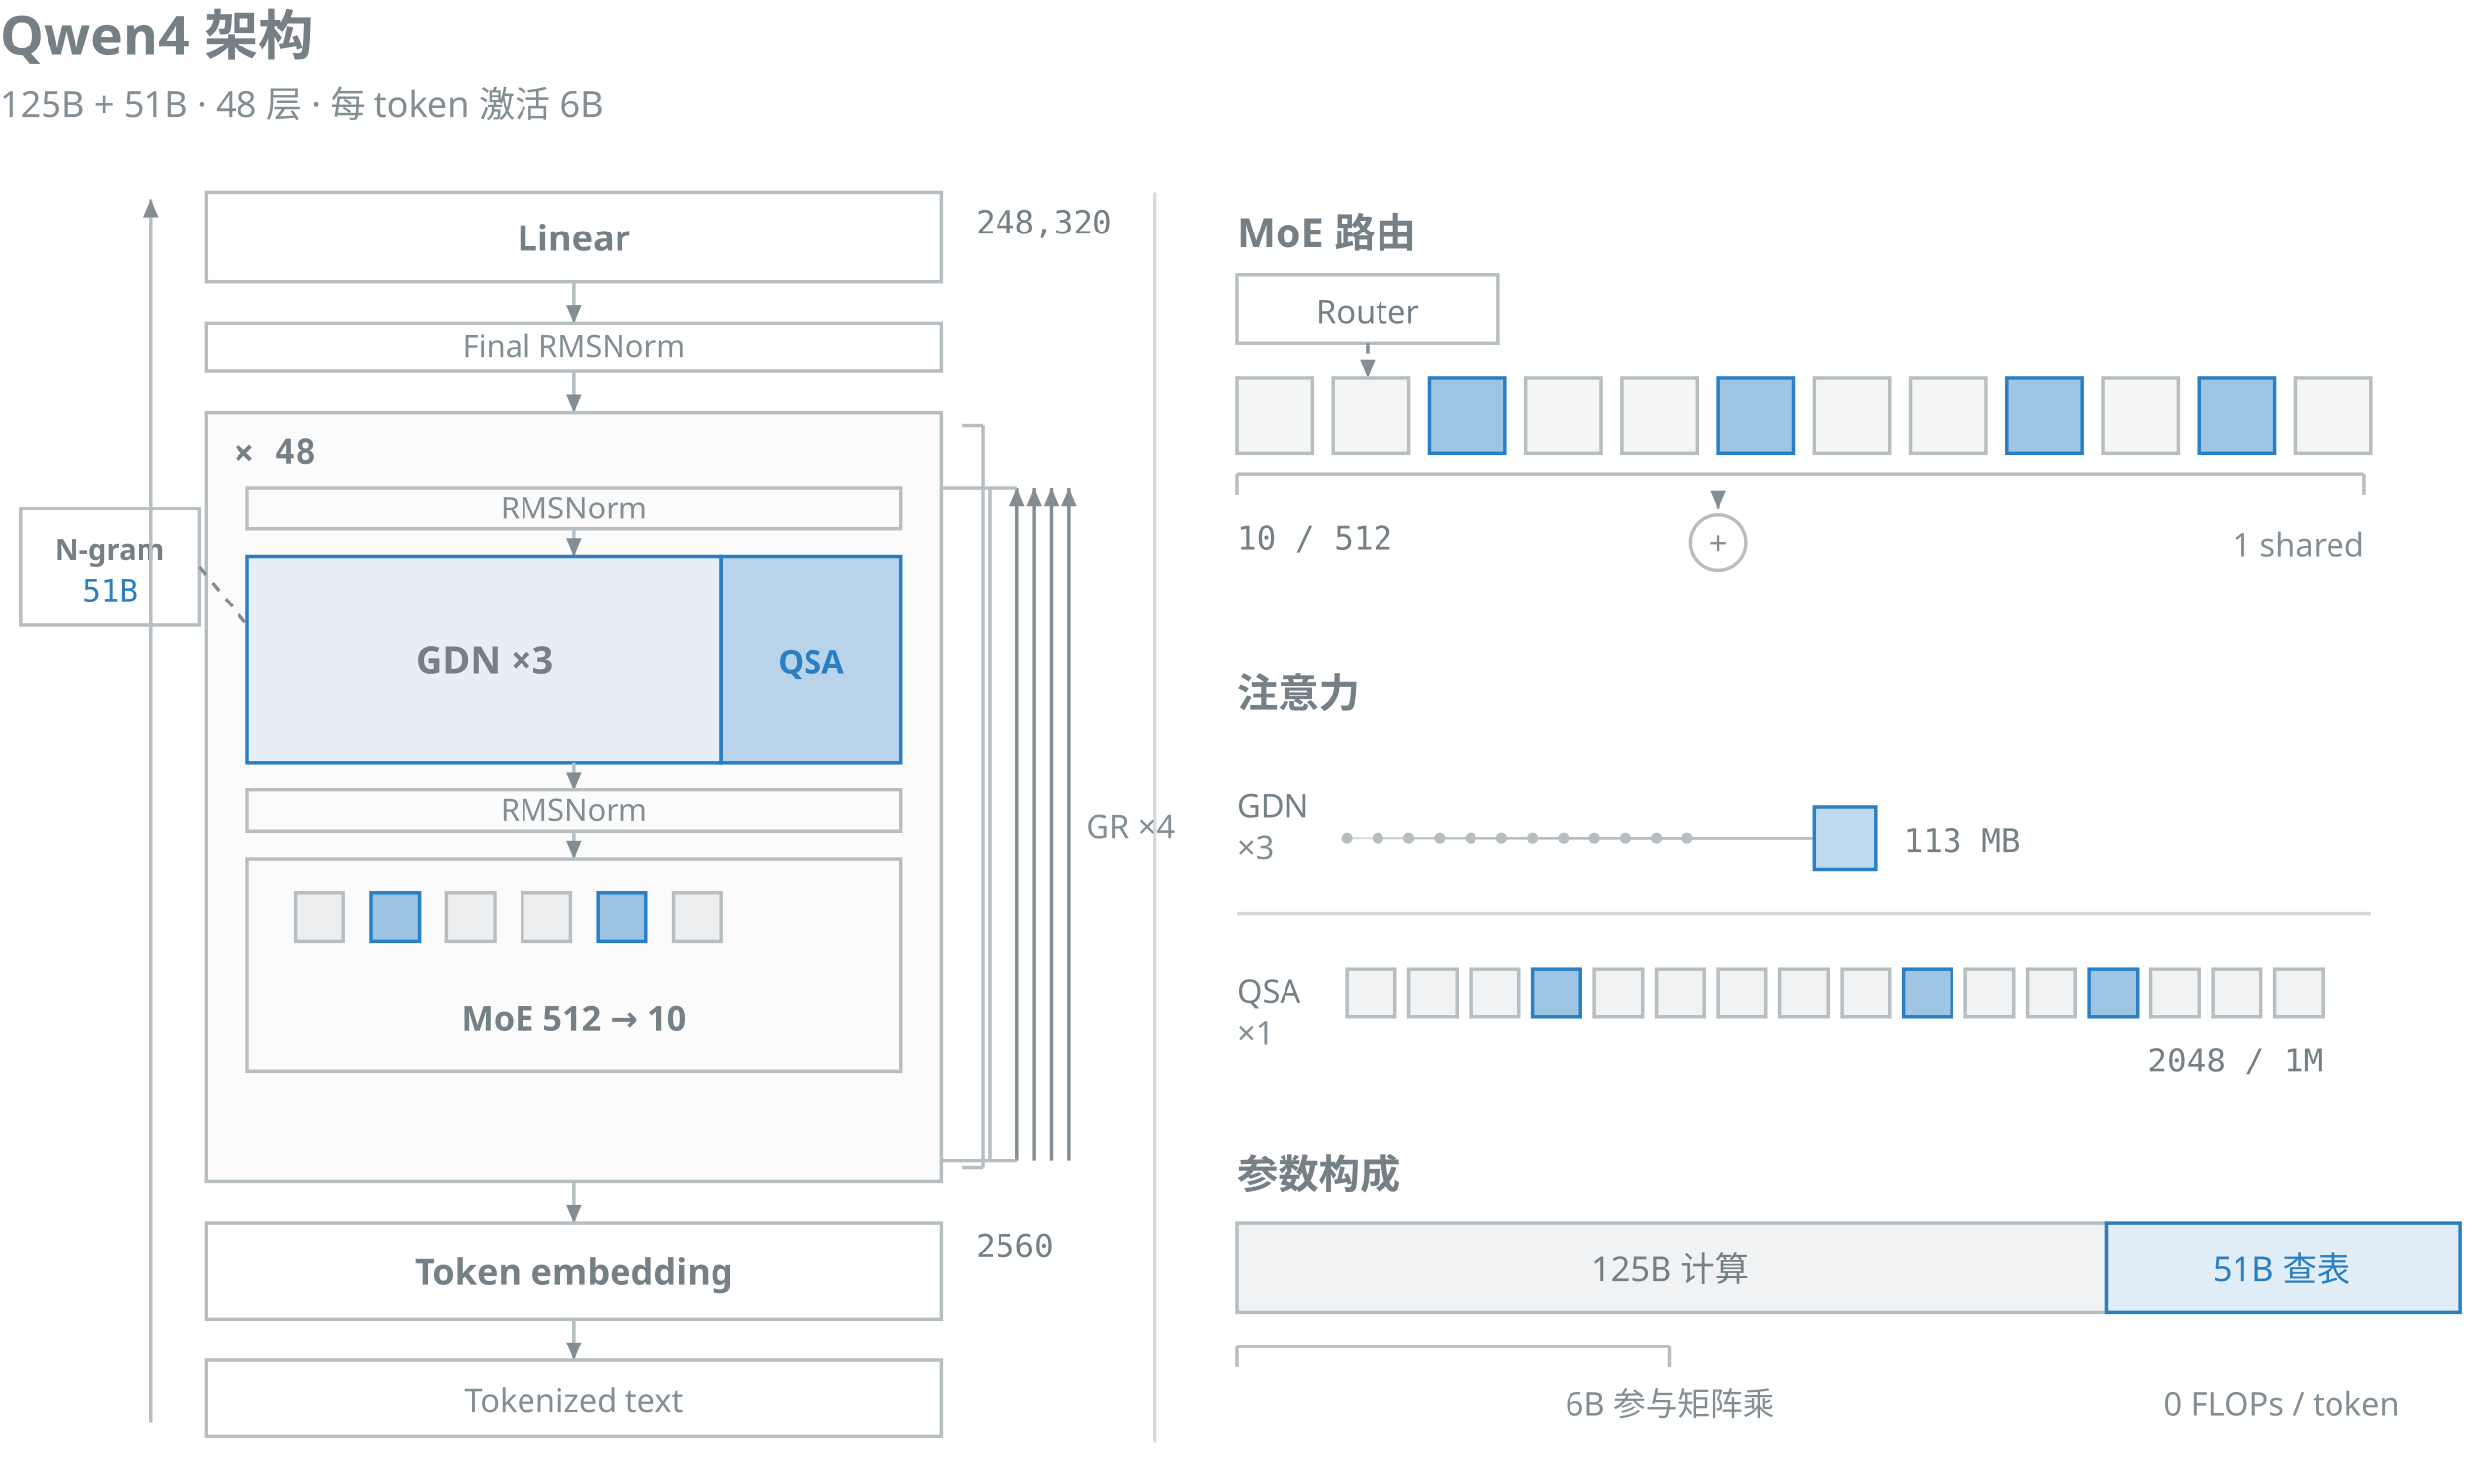
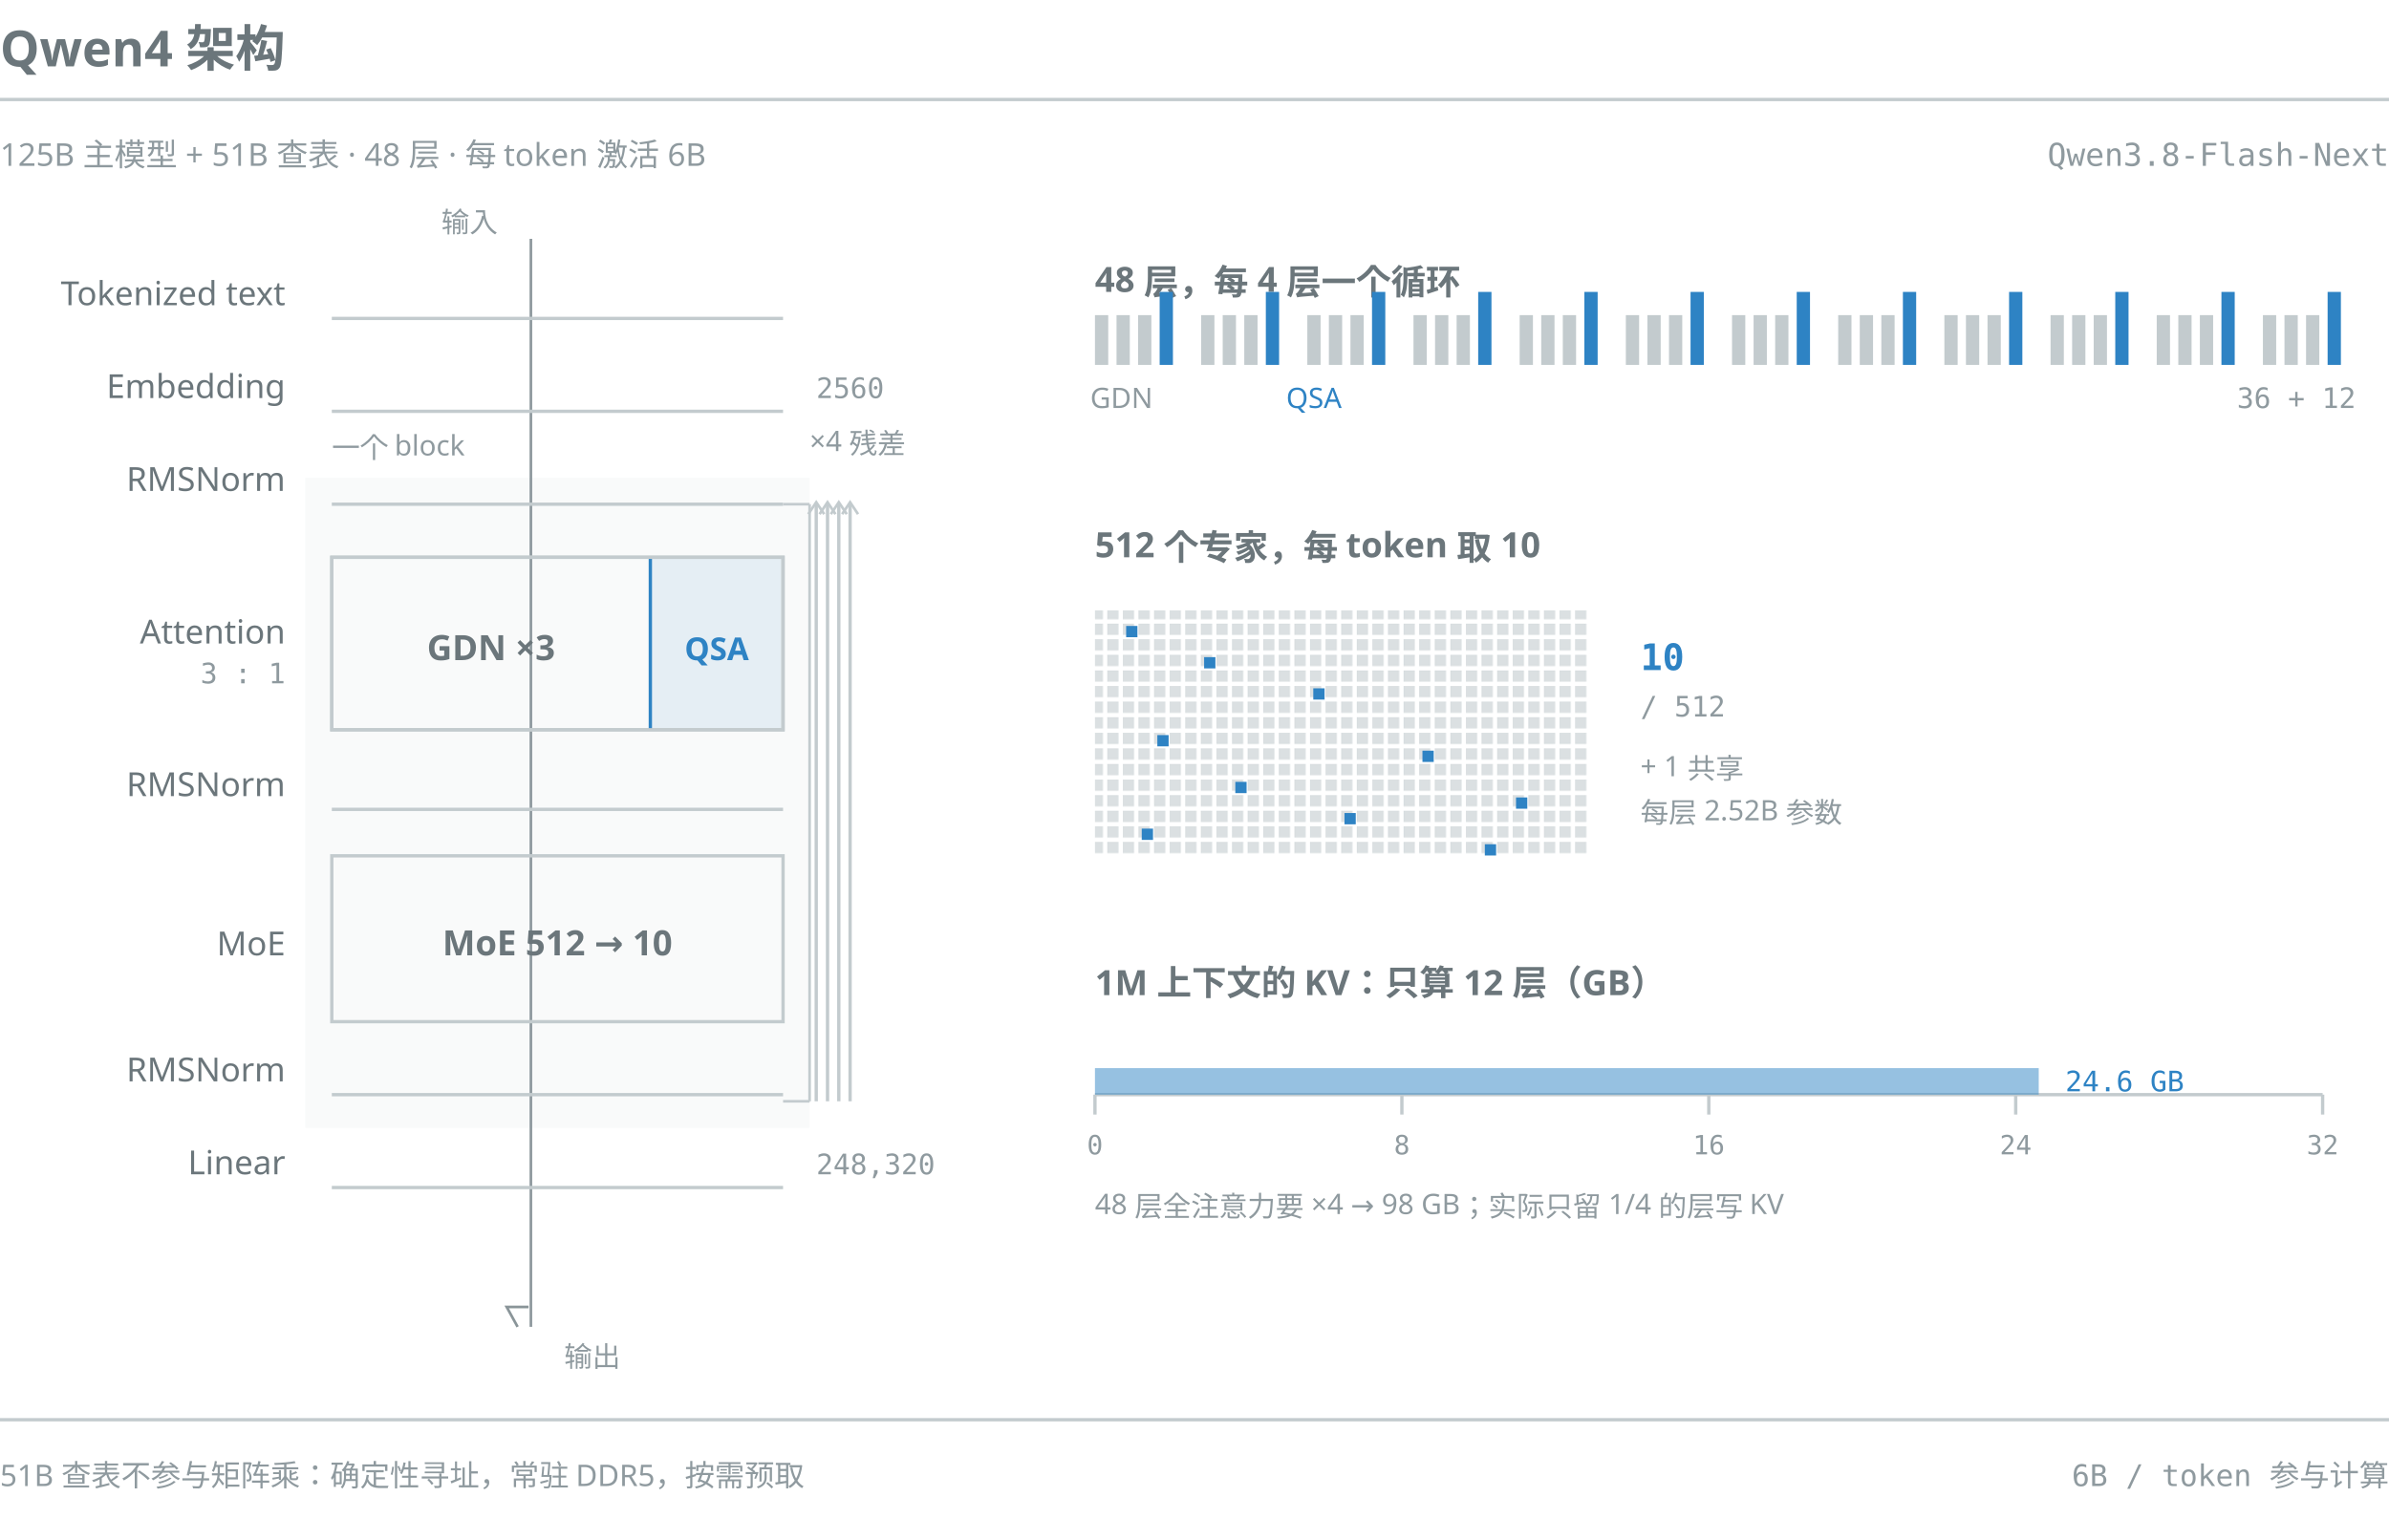
- <svg xmlns="http://www.w3.org/2000/svg" viewBox="0 0 720 432" width="720" height="432" role="img">
+ <svg xmlns="http://www.w3.org/2000/svg" viewBox="0 0 720 464" width="720" height="464" role="img">
  <defs>
-     <marker id="ar" viewBox="0 0 8 8" refX="7" refY="4" markerWidth="6" markerHeight="6" orient="auto">
-       <path d="M0,1 L7,4 L0,7 z" fill="#828e94" />
-     </marker>
+     <pattern id="dot" width="4.7" height="4.7" patternUnits="userSpaceOnUse">
+       <rect width="3.4" height="3.4" fill="#c3cbce" opacity="0.6" />
+     </pattern>
  </defs>
-   <text x="0" y="16" font-family="'PingFang SC','Hiragino Sans GB','Noto Sans SC',system-ui,sans-serif" font-size="15.9" fill="#748086" text-anchor="start" font-weight="600">Qwen4 架构</text>
-   <text x="0" y="34" font-family="'PingFang SC','Hiragino Sans GB','Noto Sans SC',system-ui,sans-serif" font-size="10.4" fill="#828e94" text-anchor="start" font-weight="400">125B + 51B · 48 层 · 每 token 激活 6B</text>
-   <rect x="60" y="56" width="214" height="26" stroke="#b6bec2" stroke-width="1" fill="none" fill-opacity="1" />
-   <text x="167.0" y="73" font-family="'PingFang SC','Hiragino Sans GB','Noto Sans SC',system-ui,sans-serif" font-size="10.4" fill="#748086" text-anchor="middle" font-weight="600">Linear</text>
-   <text x="284" y="68" font-family="'IBM Plex Mono',ui-monospace,Menlo,monospace" font-size="9.4" fill="#748086" text-anchor="start" font-weight="400">248,320</text>
-   <line x1="167.0" y1="82" x2="167.0" y2="94" stroke="#b6bec2" stroke-width="1" marker-end="url(#ar)" />
-   <rect x="60" y="94" width="214" height="14" stroke="#b6bec2" stroke-width="1" fill="none" fill-opacity="1" />
-   <text x="167.0" y="104" font-family="'PingFang SC','Hiragino Sans GB','Noto Sans SC',system-ui,sans-serif" font-size="8.9" fill="#828e94" text-anchor="middle" font-weight="400">Final RMSNorm</text>
-   <line x1="167.0" y1="108" x2="167.0" y2="120" stroke="#b6bec2" stroke-width="1" marker-end="url(#ar)" />
-   <rect x="60" y="120" width="214" height="224" stroke="#b6bec2" stroke-width="1" fill="#748086" fill-opacity="0.03" />
-   <text x="68" y="135" font-family="'IBM Plex Mono',ui-monospace,Menlo,monospace" font-size="9.9" fill="#748086" text-anchor="start" font-weight="600">× 48</text>
-   <rect x="72" y="142" width="190" height="12" stroke="#b6bec2" stroke-width="1" fill="none" fill-opacity="1" />
-   <text x="167.0" y="151" font-family="'PingFang SC','Hiragino Sans GB','Noto Sans SC',system-ui,sans-serif" font-size="8.9" fill="#828e94" text-anchor="middle" font-weight="400">RMSNorm</text>
-   <line x1="167.0" y1="154" x2="167.0" y2="162" stroke="#b6bec2" stroke-width="1" marker-end="url(#ar)" />
-   <rect x="72" y="162" width="138" height="60" stroke="#2a7fc4" stroke-width="1" fill="#2a7fc4" fill-opacity="0.1" />
-   <rect x="210" y="162" width="52" height="60" stroke="#2a7fc4" stroke-width="1" fill="#2a7fc4" fill-opacity="0.32" />
-   <text x="141.0" y="196" font-family="'PingFang SC','Hiragino Sans GB','Noto Sans SC',system-ui,sans-serif" font-size="10.9" fill="#748086" text-anchor="middle" font-weight="600">GDN ×3</text>
-   <text x="236.0" y="196" font-family="'PingFang SC','Hiragino Sans GB','Noto Sans SC',system-ui,sans-serif" font-size="9.4" fill="#2a7fc4" text-anchor="middle" font-weight="600">QSA</text>
-   <line x1="167.0" y1="222" x2="167.0" y2="230" stroke="#b6bec2" stroke-width="1" marker-end="url(#ar)" />
-   <rect x="72" y="230" width="190" height="12" stroke="#b6bec2" stroke-width="1" fill="none" fill-opacity="1" />
-   <text x="167.0" y="239" font-family="'PingFang SC','Hiragino Sans GB','Noto Sans SC',system-ui,sans-serif" font-size="8.9" fill="#828e94" text-anchor="middle" font-weight="400">RMSNorm</text>
-   <line x1="167.0" y1="242" x2="167.0" y2="250" stroke="#b6bec2" stroke-width="1" marker-end="url(#ar)" />
-   <rect x="72" y="250" width="190" height="62" stroke="#b6bec2" stroke-width="1" fill="none" fill-opacity="1" />
-   <rect x="86" y="260" width="14" height="14" stroke="#b6bec2" stroke-width="1" fill="#748086" fill-opacity="0.1" />
-   <rect x="108" y="260" width="14" height="14" stroke="#2a7fc4" stroke-width="1" fill="#2a7fc4" fill-opacity="0.45" />
-   <rect x="130" y="260" width="14" height="14" stroke="#b6bec2" stroke-width="1" fill="#748086" fill-opacity="0.1" />
-   <rect x="152" y="260" width="14" height="14" stroke="#b6bec2" stroke-width="1" fill="#748086" fill-opacity="0.1" />
-   <rect x="174" y="260" width="14" height="14" stroke="#2a7fc4" stroke-width="1" fill="#2a7fc4" fill-opacity="0.45" />
-   <rect x="196" y="260" width="14" height="14" stroke="#b6bec2" stroke-width="1" fill="#748086" fill-opacity="0.1" />
-   <text x="167.0" y="300" font-family="'PingFang SC','Hiragino Sans GB','Noto Sans SC',system-ui,sans-serif" font-size="9.9" fill="#748086" text-anchor="middle" font-weight="600">MoE  512 → 10</text>
-   <line x1="296" y1="338" x2="296" y2="142" stroke="#828e94" stroke-width="1" marker-end="url(#ar)" />
-   <line x1="301" y1="338" x2="301" y2="142" stroke="#828e94" stroke-width="1" marker-end="url(#ar)" />
-   <line x1="306" y1="338" x2="306" y2="142" stroke="#828e94" stroke-width="1" marker-end="url(#ar)" />
-   <line x1="311" y1="338" x2="311" y2="142" stroke="#828e94" stroke-width="1" marker-end="url(#ar)" />
-   <path d="M288,142 L296,142 M288,338 L296,338 M288,142 L288,338" stroke="#b6bec2" fill="none" />
-   <path d="M274,142 L288,142 M274,338 L288,338" stroke="#b6bec2" fill="none" />
-   <text x="316" y="244" font-family="'PingFang SC','Hiragino Sans GB','Noto Sans SC',system-ui,sans-serif" font-size="9.4" fill="#828e94" text-anchor="start" font-weight="400">GR ×4</text>
-   <line x1="167.0" y1="344" x2="167.0" y2="356" stroke="#b6bec2" stroke-width="1" marker-end="url(#ar)" />
-   <rect x="60" y="356" width="214" height="28" stroke="#b6bec2" stroke-width="1" fill="none" fill-opacity="1" />
-   <text x="167.0" y="374" font-family="'PingFang SC','Hiragino Sans GB','Noto Sans SC',system-ui,sans-serif" font-size="10.4" fill="#748086" text-anchor="middle" font-weight="600">Token embedding</text>
-   <text x="284" y="366" font-family="'IBM Plex Mono',ui-monospace,Menlo,monospace" font-size="9.4" fill="#748086" text-anchor="start" font-weight="400">2560</text>
-   <line x1="167.0" y1="384" x2="167.0" y2="396" stroke="#b6bec2" stroke-width="1" marker-end="url(#ar)" />
-   <rect x="60" y="396" width="214" height="22" stroke="#b6bec2" stroke-width="1" fill="none" fill-opacity="1" />
-   <text x="167.0" y="411" font-family="'PingFang SC','Hiragino Sans GB','Noto Sans SC',system-ui,sans-serif" font-size="9.4" fill="#828e94" text-anchor="middle" font-weight="400">Tokenized text</text>
-   <rect x="6" y="148" width="52" height="34" stroke="#b6bec2" stroke-width="1" fill="none" fill-opacity="1" />
-   <text x="32" y="163" font-family="'PingFang SC','Hiragino Sans GB','Noto Sans SC',system-ui,sans-serif" font-size="8.4" fill="#748086" text-anchor="middle" font-weight="600">N-gram</text>
-   <text x="32" y="175" font-family="'IBM Plex Mono',ui-monospace,Menlo,monospace" font-size="8.9" fill="#2a7fc4" text-anchor="middle" font-weight="400">51B</text>
-   <line x1="58" y1="165" x2="72" y2="182" stroke="#828e94" stroke-width="1" stroke-dasharray="3 3" />
-   <path d="M286,124 L286,340 M280,124 L286,124 M280,340 L286,340" stroke="#b6bec2" fill="none" />
-   <path d="M44,414 L44,58" stroke="#b6bec2" fill="none" marker-end="url(#ar)" />
-   <line x1="336" y1="56" x2="336" y2="420" stroke="#b6bec2" stroke-opacity="0.55" />
-   <text x="360" y="72" font-family="'PingFang SC','Hiragino Sans GB','Noto Sans SC',system-ui,sans-serif" font-size="11.9" fill="#748086" text-anchor="start" font-weight="600">MoE 路由</text>
-   <rect x="360" y="80" width="76" height="20" stroke="#b6bec2" stroke-width="1" fill="none" fill-opacity="1" />
-   <text x="398" y="94" font-family="'PingFang SC','Hiragino Sans GB','Noto Sans SC',system-ui,sans-serif" font-size="9.4" fill="#748086" text-anchor="middle" font-weight="400">Router</text>
-   <line x1="398" y1="100" x2="398" y2="110" stroke="#828e94" stroke-width="1" stroke-dasharray="3 3" marker-end="url(#ar)" />
-   <rect x="360" y="110" width="22" height="22" stroke="#b6bec2" stroke-width="1" fill="#748086" fill-opacity="0.08" />
-   <rect x="388" y="110" width="22" height="22" stroke="#b6bec2" stroke-width="1" fill="#748086" fill-opacity="0.08" />
-   <rect x="416" y="110" width="22" height="22" stroke="#2a7fc4" stroke-width="1" fill="#2a7fc4" fill-opacity="0.45" />
-   <rect x="444" y="110" width="22" height="22" stroke="#b6bec2" stroke-width="1" fill="#748086" fill-opacity="0.08" />
-   <rect x="472" y="110" width="22" height="22" stroke="#b6bec2" stroke-width="1" fill="#748086" fill-opacity="0.08" />
-   <rect x="500" y="110" width="22" height="22" stroke="#2a7fc4" stroke-width="1" fill="#2a7fc4" fill-opacity="0.45" />
-   <rect x="528" y="110" width="22" height="22" stroke="#b6bec2" stroke-width="1" fill="#748086" fill-opacity="0.08" />
-   <rect x="556" y="110" width="22" height="22" stroke="#b6bec2" stroke-width="1" fill="#748086" fill-opacity="0.08" />
-   <rect x="584" y="110" width="22" height="22" stroke="#2a7fc4" stroke-width="1" fill="#2a7fc4" fill-opacity="0.45" />
-   <rect x="612" y="110" width="22" height="22" stroke="#b6bec2" stroke-width="1" fill="#748086" fill-opacity="0.08" />
-   <rect x="640" y="110" width="22" height="22" stroke="#2a7fc4" stroke-width="1" fill="#2a7fc4" fill-opacity="0.45" />
-   <rect x="668" y="110" width="22" height="22" stroke="#b6bec2" stroke-width="1" fill="#748086" fill-opacity="0.08" />
-   <path d="M360,138 L688,138 M360,138 L360,144 M688,138 L688,144" stroke="#b6bec2" fill="none" />
-   <line x1="500" y1="144" x2="500" y2="148" stroke="#b6bec2" stroke-width="1" marker-end="url(#ar)" />
-   <circle cx="500" cy="158" r="8" stroke="#b6bec2" fill="none" />
-   <text x="500" y="161.5" font-family="'PingFang SC','Hiragino Sans GB','Noto Sans SC',system-ui,sans-serif" font-size="9.4" fill="#828e94" text-anchor="middle" font-weight="400">+</text>
-   <text x="360" y="160" font-family="'IBM Plex Mono',ui-monospace,Menlo,monospace" font-size="9.4" fill="#748086" text-anchor="start" font-weight="400">10 / 512</text>
-   <text x="688" y="162" font-family="'PingFang SC','Hiragino Sans GB','Noto Sans SC',system-ui,sans-serif" font-size="9.4" fill="#828e94" text-anchor="end" font-weight="400">1 shared</text>
-   <text x="360" y="206" font-family="'PingFang SC','Hiragino Sans GB','Noto Sans SC',system-ui,sans-serif" font-size="11.9" fill="#748086" text-anchor="start" font-weight="600">注意力</text>
-   <text x="360" y="238" font-family="'PingFang SC','Hiragino Sans GB','Noto Sans SC',system-ui,sans-serif" font-size="9.4" fill="#748086" text-anchor="start" font-weight="400">GDN</text>
-   <text x="360" y="250" font-family="'PingFang SC','Hiragino Sans GB','Noto Sans SC',system-ui,sans-serif" font-size="9.4" fill="#828e94" text-anchor="start" font-weight="400">×3</text>
-   <circle cx="392" cy="244" r="1.6" fill="#b6bec2" />
-   <circle cx="401" cy="244" r="1.6" fill="#b6bec2" />
-   <circle cx="410" cy="244" r="1.6" fill="#b6bec2" />
-   <circle cx="419" cy="244" r="1.6" fill="#b6bec2" />
-   <circle cx="428" cy="244" r="1.6" fill="#b6bec2" />
-   <circle cx="437" cy="244" r="1.6" fill="#b6bec2" />
-   <circle cx="446" cy="244" r="1.6" fill="#b6bec2" />
-   <circle cx="455" cy="244" r="1.6" fill="#b6bec2" />
-   <circle cx="464" cy="244" r="1.6" fill="#b6bec2" />
-   <circle cx="473" cy="244" r="1.6" fill="#b6bec2" />
-   <circle cx="482" cy="244" r="1.6" fill="#b6bec2" />
-   <circle cx="491" cy="244" r="1.6" fill="#b6bec2" />
-   <line x1="392" y1="244" x2="528" y2="244" stroke="#b6bec2" stroke-width="0.6" stroke-opacity="0.5" />
-   <line x1="401" y1="244" x2="528" y2="244" stroke="#b6bec2" stroke-width="0.6" stroke-opacity="0.5" />
-   <line x1="410" y1="244" x2="528" y2="244" stroke="#b6bec2" stroke-width="0.6" stroke-opacity="0.5" />
-   <line x1="419" y1="244" x2="528" y2="244" stroke="#b6bec2" stroke-width="0.6" stroke-opacity="0.5" />
-   <line x1="428" y1="244" x2="528" y2="244" stroke="#b6bec2" stroke-width="0.6" stroke-opacity="0.5" />
-   <line x1="437" y1="244" x2="528" y2="244" stroke="#b6bec2" stroke-width="0.6" stroke-opacity="0.5" />
-   <line x1="446" y1="244" x2="528" y2="244" stroke="#b6bec2" stroke-width="0.6" stroke-opacity="0.5" />
-   <line x1="455" y1="244" x2="528" y2="244" stroke="#b6bec2" stroke-width="0.6" stroke-opacity="0.5" />
-   <line x1="464" y1="244" x2="528" y2="244" stroke="#b6bec2" stroke-width="0.6" stroke-opacity="0.5" />
-   <line x1="473" y1="244" x2="528" y2="244" stroke="#b6bec2" stroke-width="0.6" stroke-opacity="0.5" />
-   <line x1="482" y1="244" x2="528" y2="244" stroke="#b6bec2" stroke-width="0.6" stroke-opacity="0.5" />
-   <line x1="491" y1="244" x2="528" y2="244" stroke="#b6bec2" stroke-width="0.6" stroke-opacity="0.5" />
-   <rect x="528" y="235" width="18" height="18" stroke="#2a7fc4" stroke-width="1" fill="#2a7fc4" fill-opacity="0.3" />
-   <text x="554" y="248" font-family="'IBM Plex Mono',ui-monospace,Menlo,monospace" font-size="9.4" fill="#748086" text-anchor="start" font-weight="400">113 MB</text>
-   <line x1="360" y1="266" x2="690" y2="266" stroke="#b6bec2" stroke-opacity="0.6" />
-   <text x="360" y="292" font-family="'PingFang SC','Hiragino Sans GB','Noto Sans SC',system-ui,sans-serif" font-size="9.4" fill="#748086" text-anchor="start" font-weight="400">QSA</text>
-   <text x="360" y="304" font-family="'PingFang SC','Hiragino Sans GB','Noto Sans SC',system-ui,sans-serif" font-size="9.4" fill="#828e94" text-anchor="start" font-weight="400">×1</text>
-   <rect x="392" y="282" width="14" height="14" stroke="#b6bec2" stroke-width="1" fill="#748086" fill-opacity="0.1" />
-   <rect x="410" y="282" width="14" height="14" stroke="#b6bec2" stroke-width="1" fill="#748086" fill-opacity="0.1" />
-   <rect x="428" y="282" width="14" height="14" stroke="#b6bec2" stroke-width="1" fill="#748086" fill-opacity="0.1" />
-   <rect x="446" y="282" width="14" height="14" stroke="#2a7fc4" stroke-width="1" fill="#2a7fc4" fill-opacity="0.45" />
-   <rect x="464" y="282" width="14" height="14" stroke="#b6bec2" stroke-width="1" fill="#748086" fill-opacity="0.1" />
-   <rect x="482" y="282" width="14" height="14" stroke="#b6bec2" stroke-width="1" fill="#748086" fill-opacity="0.1" />
-   <rect x="500" y="282" width="14" height="14" stroke="#b6bec2" stroke-width="1" fill="#748086" fill-opacity="0.1" />
-   <rect x="518" y="282" width="14" height="14" stroke="#b6bec2" stroke-width="1" fill="#748086" fill-opacity="0.1" />
-   <rect x="536" y="282" width="14" height="14" stroke="#b6bec2" stroke-width="1" fill="#748086" fill-opacity="0.1" />
-   <rect x="554" y="282" width="14" height="14" stroke="#2a7fc4" stroke-width="1" fill="#2a7fc4" fill-opacity="0.45" />
-   <rect x="572" y="282" width="14" height="14" stroke="#b6bec2" stroke-width="1" fill="#748086" fill-opacity="0.1" />
-   <rect x="590" y="282" width="14" height="14" stroke="#b6bec2" stroke-width="1" fill="#748086" fill-opacity="0.1" />
-   <rect x="608" y="282" width="14" height="14" stroke="#2a7fc4" stroke-width="1" fill="#2a7fc4" fill-opacity="0.45" />
-   <rect x="626" y="282" width="14" height="14" stroke="#b6bec2" stroke-width="1" fill="#748086" fill-opacity="0.1" />
-   <rect x="644" y="282" width="14" height="14" stroke="#b6bec2" stroke-width="1" fill="#748086" fill-opacity="0.1" />
-   <rect x="662" y="282" width="14" height="14" stroke="#b6bec2" stroke-width="1" fill="#748086" fill-opacity="0.1" />
-   <text x="676" y="312" font-family="'IBM Plex Mono',ui-monospace,Menlo,monospace" font-size="9.4" fill="#748086" text-anchor="end" font-weight="400">2048 / 1M</text>
-   <text x="360" y="346" font-family="'PingFang SC','Hiragino Sans GB','Noto Sans SC',system-ui,sans-serif" font-size="11.9" fill="#748086" text-anchor="start" font-weight="600">参数构成</text>
-   <rect x="360" y="356" width="253" height="26" stroke="#b6bec2" stroke-width="1" fill="#748086" fill-opacity="0.1" />
-   <text x="486" y="373" font-family="'PingFang SC','Hiragino Sans GB','Noto Sans SC',system-ui,sans-serif" font-size="9.9" fill="#748086" text-anchor="middle" font-weight="400">125B 计算</text>
-   <rect x="613" y="356" width="103" height="26" stroke="#2a7fc4" stroke-width="1" fill="#2a7fc4" fill-opacity="0.14" />
-   <text x="664" y="373" font-family="'PingFang SC','Hiragino Sans GB','Noto Sans SC',system-ui,sans-serif" font-size="9.9" fill="#2a7fc4" text-anchor="middle" font-weight="400">51B 查表</text>
-   <path d="M360,392 L486,392 M360,392 L360,398 M486,392 L486,398" stroke="#b6bec2" fill="none" />
-   <text x="486" y="412" font-family="'PingFang SC','Hiragino Sans GB','Noto Sans SC',system-ui,sans-serif" font-size="9.4" fill="#828e94" text-anchor="middle" font-weight="400">6B 参与矩阵乘</text>
-   <text x="664" y="412" font-family="'PingFang SC','Hiragino Sans GB','Noto Sans SC',system-ui,sans-serif" font-size="9.4" fill="#828e94" text-anchor="middle" font-weight="400">0 FLOPs / token</text>
+   <text x="0" y="20" font-family="'PingFang SC','Hiragino Sans GB','Noto Sans SC',system-ui,sans-serif" font-size="15" fill="#6b767b" text-anchor="start" font-weight="600" opacity="1">Qwen4 架构</text>
+   <line x1="0" y1="30" x2="720" y2="30" stroke="#c3cbce" stroke-width="1" opacity="1" />
+   <text x="0" y="50" font-family="'PingFang SC','Hiragino Sans GB','Noto Sans SC',system-ui,sans-serif" font-size="9.5" fill="#8f9a9f" text-anchor="start" font-weight="400" opacity="1">125B 主模型 + 51B 查表 · 48 层 · 每 token 激活 6B</text>
+   <text x="720" y="50" font-family="'IBM Plex Mono',ui-monospace,Menlo,monospace" font-size="9.5" fill="#8f9a9f" text-anchor="end" font-weight="400" opacity="1">Qwen3.8-Flash-Next</text>
+   <rect x="92" y="144" width="152" height="196" fill="#748086" fill-opacity="0.04" />
+   <text x="100" y="138" font-family="'PingFang SC','Hiragino Sans GB','Noto Sans SC',system-ui,sans-serif" font-size="8.5" fill="#8f9a9f" text-anchor="start" font-weight="400" opacity="1">一个 block</text>
+   <line x1="160" y1="72" x2="160" y2="400" stroke="#8f9a9f" stroke-width="0.8" opacity="1" />
+   <path d="M156,400 L152.7,394 L159.3,394" fill="none" stroke="#8a9599" stroke-width="0.8" />
+   <text x="170" y="412" font-family="'PingFang SC','Hiragino Sans GB','Noto Sans SC',system-ui,sans-serif" font-size="8.5" fill="#8f9a9f" text-anchor="start" font-weight="400" opacity="1">输出</text>
+   <text x="150" y="70" font-family="'PingFang SC','Hiragino Sans GB','Noto Sans SC',system-ui,sans-serif" font-size="8.5" fill="#8f9a9f" text-anchor="end" font-weight="400" opacity="1">输入</text>
+   <line x1="100" y1="96" x2="236" y2="96" stroke="#c3cbce" stroke-width="1" opacity="1" />
+   <text x="86" y="92" font-family="'PingFang SC','Hiragino Sans GB','Noto Sans SC',system-ui,sans-serif" font-size="10" fill="#6b767b" text-anchor="end" font-weight="400" opacity="1">Tokenized text</text>
+   <line x1="100" y1="124" x2="236" y2="124" stroke="#c3cbce" stroke-width="1" opacity="1" />
+   <text x="86" y="120" font-family="'PingFang SC','Hiragino Sans GB','Noto Sans SC',system-ui,sans-serif" font-size="10" fill="#6b767b" text-anchor="end" font-weight="400" opacity="1">Embedding</text>
+   <text x="246" y="120" font-family="'IBM Plex Mono',ui-monospace,Menlo,monospace" font-size="8.5" fill="#8f9a9f" text-anchor="start" font-weight="400" opacity="1">2560</text>
+   <line x1="100" y1="152" x2="236" y2="152" stroke="#c3cbce" stroke-width="1" opacity="1" />
+   <text x="86" y="148" font-family="'PingFang SC','Hiragino Sans GB','Noto Sans SC',system-ui,sans-serif" font-size="10" fill="#6b767b" text-anchor="end" font-weight="400" opacity="1">RMSNorm</text>
+   <rect x="196" y="168" width="40" height="52" fill="#2e83c4" fill-opacity="0.10" />
+   <rect x="100" y="168" width="136" height="52" fill="none" stroke="#c3cbce" stroke-width="1" />
+   <line x1="196" y1="168" x2="196" y2="220" stroke="#2e83c4" stroke-width="1" opacity="1" />
+   <rect x="100" y="168" width="136" height="52" fill="none" stroke="#c3cbce" stroke-width="1" />
+   <text x="148" y="199" font-family="'PingFang SC','Hiragino Sans GB','Noto Sans SC',system-ui,sans-serif" font-size="10.5" fill="#6b767b" text-anchor="middle" font-weight="600" opacity="1">GDN ×3</text>
+   <text x="216.0" y="199" font-family="'PingFang SC','Hiragino Sans GB','Noto Sans SC',system-ui,sans-serif" font-size="9.5" fill="#2e83c4" text-anchor="middle" font-weight="600" opacity="1">QSA</text>
+   <text x="86" y="194" font-family="'PingFang SC','Hiragino Sans GB','Noto Sans SC',system-ui,sans-serif" font-size="10" fill="#6b767b" text-anchor="end" font-weight="400" opacity="1">Attention</text>
+   <text x="86" y="206" font-family="'IBM Plex Mono',ui-monospace,Menlo,monospace" font-size="8.5" fill="#8f9a9f" text-anchor="end" font-weight="400" opacity="1">3 : 1</text>
+   <line x1="100" y1="244" x2="236" y2="244" stroke="#c3cbce" stroke-width="1" opacity="1" />
+   <text x="86" y="240" font-family="'PingFang SC','Hiragino Sans GB','Noto Sans SC',system-ui,sans-serif" font-size="10" fill="#6b767b" text-anchor="end" font-weight="400" opacity="1">RMSNorm</text>
+   <rect x="100" y="258" width="136" height="50" fill="none" stroke="#c3cbce" stroke-width="1" />
+   <text x="168.0" y="288" font-family="'PingFang SC','Hiragino Sans GB','Noto Sans SC',system-ui,sans-serif" font-size="10.5" fill="#6b767b" text-anchor="middle" font-weight="600" opacity="1">MoE 512 → 10</text>
+   <text x="86" y="288" font-family="'PingFang SC','Hiragino Sans GB','Noto Sans SC',system-ui,sans-serif" font-size="10" fill="#6b767b" text-anchor="end" font-weight="400" opacity="1">MoE</text>
+   <line x1="100" y1="330" x2="236" y2="330" stroke="#c3cbce" stroke-width="1" opacity="1" />
+   <text x="86" y="326" font-family="'PingFang SC','Hiragino Sans GB','Noto Sans SC',system-ui,sans-serif" font-size="10" fill="#6b767b" text-anchor="end" font-weight="400" opacity="1">RMSNorm</text>
+   <line x1="100" y1="358" x2="236" y2="358" stroke="#c3cbce" stroke-width="1" opacity="1" />
+   <text x="86" y="354" font-family="'PingFang SC','Hiragino Sans GB','Noto Sans SC',system-ui,sans-serif" font-size="10" fill="#6b767b" text-anchor="end" font-weight="400" opacity="1">Linear</text>
+   <text x="246" y="354" font-family="'IBM Plex Mono',ui-monospace,Menlo,monospace" font-size="8.5" fill="#8f9a9f" text-anchor="start" font-weight="400" opacity="1">248,320</text>
+   <line x1="244" y1="152" x2="244" y2="332" stroke="#c3cbce" stroke-width="0.8" opacity="1" />
+   <line x1="236" y1="152" x2="244" y2="152" stroke="#c3cbce" stroke-width="0.8" opacity="1" />
+   <line x1="236" y1="332" x2="244" y2="332" stroke="#c3cbce" stroke-width="0.8" opacity="1" />
+   <line x1="246.0" y1="152" x2="246.0" y2="332" stroke="#c3cbce" stroke-width="1" opacity="1" />
+   <path d="M243.6,155 L246.0,151.4 L248.4,155" fill="none" stroke="#c3cbce" stroke-width="0.8" />
+   <line x1="249.4" y1="152" x2="249.4" y2="332" stroke="#c3cbce" stroke-width="1" opacity="1" />
+   <path d="M247.0,155 L249.4,151.4 L251.8,155" fill="none" stroke="#c3cbce" stroke-width="0.8" />
+   <line x1="252.8" y1="152" x2="252.8" y2="332" stroke="#c3cbce" stroke-width="1" opacity="1" />
+   <path d="M250.4,155 L252.8,151.4 L255.2,155" fill="none" stroke="#c3cbce" stroke-width="0.8" />
+   <line x1="256.2" y1="152" x2="256.2" y2="332" stroke="#c3cbce" stroke-width="1" opacity="1" />
+   <path d="M253.8,155 L256.2,151.4 L258.6,155" fill="none" stroke="#c3cbce" stroke-width="0.8" />
+   <text x="244" y="136" font-family="'PingFang SC','Hiragino Sans GB','Noto Sans SC',system-ui,sans-serif" font-size="8.5" fill="#8f9a9f" text-anchor="start" font-weight="400" opacity="1">×4 残差</text>
+   <text x="330" y="88" font-family="'PingFang SC','Hiragino Sans GB','Noto Sans SC',system-ui,sans-serif" font-size="10.5" fill="#6b767b" text-anchor="start" font-weight="600" opacity="1">48 层，每 4 层一个循环</text>
+   <rect x="330" y="95" width="4" height="15" fill="#c3cbce" />
+   <rect x="336.5" y="95" width="4" height="15" fill="#c3cbce" />
+   <rect x="343.0" y="95" width="4" height="15" fill="#c3cbce" />
+   <rect x="349.5" y="88" width="4" height="22" fill="#2e83c4" />
+   <rect x="362.0" y="95" width="4" height="15" fill="#c3cbce" />
+   <rect x="368.5" y="95" width="4" height="15" fill="#c3cbce" />
+   <rect x="375.0" y="95" width="4" height="15" fill="#c3cbce" />
+   <rect x="381.5" y="88" width="4" height="22" fill="#2e83c4" />
+   <rect x="394.0" y="95" width="4" height="15" fill="#c3cbce" />
+   <rect x="400.5" y="95" width="4" height="15" fill="#c3cbce" />
+   <rect x="407.0" y="95" width="4" height="15" fill="#c3cbce" />
+   <rect x="413.5" y="88" width="4" height="22" fill="#2e83c4" />
+   <rect x="426.0" y="95" width="4" height="15" fill="#c3cbce" />
+   <rect x="432.5" y="95" width="4" height="15" fill="#c3cbce" />
+   <rect x="439.0" y="95" width="4" height="15" fill="#c3cbce" />
+   <rect x="445.5" y="88" width="4" height="22" fill="#2e83c4" />
+   <rect x="458.0" y="95" width="4" height="15" fill="#c3cbce" />
+   <rect x="464.5" y="95" width="4" height="15" fill="#c3cbce" />
+   <rect x="471.0" y="95" width="4" height="15" fill="#c3cbce" />
+   <rect x="477.5" y="88" width="4" height="22" fill="#2e83c4" />
+   <rect x="490.0" y="95" width="4" height="15" fill="#c3cbce" />
+   <rect x="496.5" y="95" width="4" height="15" fill="#c3cbce" />
+   <rect x="503.0" y="95" width="4" height="15" fill="#c3cbce" />
+   <rect x="509.5" y="88" width="4" height="22" fill="#2e83c4" />
+   <rect x="522.0" y="95" width="4" height="15" fill="#c3cbce" />
+   <rect x="528.5" y="95" width="4" height="15" fill="#c3cbce" />
+   <rect x="535.0" y="95" width="4" height="15" fill="#c3cbce" />
+   <rect x="541.5" y="88" width="4" height="22" fill="#2e83c4" />
+   <rect x="554.0" y="95" width="4" height="15" fill="#c3cbce" />
+   <rect x="560.5" y="95" width="4" height="15" fill="#c3cbce" />
+   <rect x="567.0" y="95" width="4" height="15" fill="#c3cbce" />
+   <rect x="573.5" y="88" width="4" height="22" fill="#2e83c4" />
+   <rect x="586.0" y="95" width="4" height="15" fill="#c3cbce" />
+   <rect x="592.5" y="95" width="4" height="15" fill="#c3cbce" />
+   <rect x="599.0" y="95" width="4" height="15" fill="#c3cbce" />
+   <rect x="605.5" y="88" width="4" height="22" fill="#2e83c4" />
+   <rect x="618.0" y="95" width="4" height="15" fill="#c3cbce" />
+   <rect x="624.5" y="95" width="4" height="15" fill="#c3cbce" />
+   <rect x="631.0" y="95" width="4" height="15" fill="#c3cbce" />
+   <rect x="637.5" y="88" width="4" height="22" fill="#2e83c4" />
+   <rect x="650.0" y="95" width="4" height="15" fill="#c3cbce" />
+   <rect x="656.5" y="95" width="4" height="15" fill="#c3cbce" />
+   <rect x="663.0" y="95" width="4" height="15" fill="#c3cbce" />
+   <rect x="669.5" y="88" width="4" height="22" fill="#2e83c4" />
+   <rect x="682.0" y="95" width="4" height="15" fill="#c3cbce" />
+   <rect x="688.5" y="95" width="4" height="15" fill="#c3cbce" />
+   <rect x="695.0" y="95" width="4" height="15" fill="#c3cbce" />
+   <rect x="701.5" y="88" width="4" height="22" fill="#2e83c4" />
+   <text x="338" y="123" font-family="'PingFang SC','Hiragino Sans GB','Noto Sans SC',system-ui,sans-serif" font-size="8.5" fill="#8f9a9f" text-anchor="middle" font-weight="400" opacity="1">GDN</text>
+   <text x="396" y="123" font-family="'PingFang SC','Hiragino Sans GB','Noto Sans SC',system-ui,sans-serif" font-size="8.5" fill="#2e83c4" text-anchor="middle" font-weight="400" opacity="1">QSA</text>
+   <text x="710" y="123" font-family="'IBM Plex Mono',ui-monospace,Menlo,monospace" font-size="8.5" fill="#8f9a9f" text-anchor="end" font-weight="400" opacity="1">36 + 12</text>
+   <text x="330" y="168" font-family="'PingFang SC','Hiragino Sans GB','Noto Sans SC',system-ui,sans-serif" font-size="10.5" fill="#6b767b" text-anchor="start" font-weight="600" opacity="1">512 个专家，每 token 取 10</text>
+   <rect x="330" y="184" width="149.1" height="73.9" fill="url(#dot)" />
+   <rect x="339.4" y="188.7" width="3.4" height="3.4" fill="#2e83c4" />
+   <rect x="362.9" y="198.1" width="3.4" height="3.4" fill="#2e83c4" />
+   <rect x="395.8" y="207.5" width="3.4" height="3.4" fill="#2e83c4" />
+   <rect x="348.8" y="221.6" width="3.4" height="3.4" fill="#2e83c4" />
+   <rect x="428.7" y="226.3" width="3.4" height="3.4" fill="#2e83c4" />
+   <rect x="372.3" y="235.7" width="3.4" height="3.4" fill="#2e83c4" />
+   <rect x="456.9" y="240.4" width="3.4" height="3.4" fill="#2e83c4" />
+   <rect x="405.2" y="245.1" width="3.4" height="3.4" fill="#2e83c4" />
+   <rect x="344.1" y="249.8" width="3.4" height="3.4" fill="#2e83c4" />
+   <rect x="447.5" y="254.5" width="3.4" height="3.4" fill="#2e83c4" />
+   <text x="494.4" y="202" font-family="'IBM Plex Mono',ui-monospace,Menlo,monospace" font-size="11" fill="#2e83c4" text-anchor="start" font-weight="600" opacity="1">10</text>
+   <text x="494.4" y="216" font-family="'IBM Plex Mono',ui-monospace,Menlo,monospace" font-size="8.5" fill="#8f9a9f" text-anchor="start" font-weight="400" opacity="1">/ 512</text>
+   <text x="494.4" y="234" font-family="'PingFang SC','Hiragino Sans GB','Noto Sans SC',system-ui,sans-serif" font-size="8.5" fill="#8f9a9f" text-anchor="start" font-weight="400" opacity="1">+ 1 共享</text>
+   <text x="494.4" y="248" font-family="'PingFang SC','Hiragino Sans GB','Noto Sans SC',system-ui,sans-serif" font-size="8.5" fill="#8f9a9f" text-anchor="start" font-weight="400" opacity="1">每层 2.52B 参数</text>
+   <text x="330" y="300" font-family="'PingFang SC','Hiragino Sans GB','Noto Sans SC',system-ui,sans-serif" font-size="10.5" fill="#6b767b" text-anchor="start" font-weight="600" opacity="1">1M 上下文的 KV：只算 12 层（GB）</text>
+   <line x1="330" y1="330" x2="700" y2="330" stroke="#c3cbce" stroke-width="1" opacity="1" />
+   <line x1="330.0" y1="330" x2="330.0" y2="336" stroke="#c3cbce" stroke-width="1" opacity="1" />
+   <text x="330.0" y="348" font-family="'IBM Plex Mono',ui-monospace,Menlo,monospace" font-size="8" fill="#8f9a9f" text-anchor="middle" font-weight="400" opacity="1">0</text>
+   <line x1="422.5" y1="330" x2="422.5" y2="336" stroke="#c3cbce" stroke-width="1" opacity="1" />
+   <text x="422.5" y="348" font-family="'IBM Plex Mono',ui-monospace,Menlo,monospace" font-size="8" fill="#8f9a9f" text-anchor="middle" font-weight="400" opacity="1">8</text>
+   <line x1="515.0" y1="330" x2="515.0" y2="336" stroke="#c3cbce" stroke-width="1" opacity="1" />
+   <text x="515.0" y="348" font-family="'IBM Plex Mono',ui-monospace,Menlo,monospace" font-size="8" fill="#8f9a9f" text-anchor="middle" font-weight="400" opacity="1">16</text>
+   <line x1="607.5" y1="330" x2="607.5" y2="336" stroke="#c3cbce" stroke-width="1" opacity="1" />
+   <text x="607.5" y="348" font-family="'IBM Plex Mono',ui-monospace,Menlo,monospace" font-size="8" fill="#8f9a9f" text-anchor="middle" font-weight="400" opacity="1">24</text>
+   <line x1="700.0" y1="330" x2="700.0" y2="336" stroke="#c3cbce" stroke-width="1" opacity="1" />
+   <text x="700.0" y="348" font-family="'IBM Plex Mono',ui-monospace,Menlo,monospace" font-size="8" fill="#8f9a9f" text-anchor="middle" font-weight="400" opacity="1">32</text>
+   <rect x="330" y="322" width="284.438" height="8" fill="#2e83c4" opacity="0.5" />
+   <text x="622.438" y="329" font-family="'IBM Plex Mono',ui-monospace,Menlo,monospace" font-size="8.5" fill="#2e83c4" text-anchor="start" font-weight="400" opacity="1">24.6 GB</text>
+   <text x="330" y="366" font-family="'PingFang SC','Hiragino Sans GB','Noto Sans SC',system-ui,sans-serif" font-size="8.5" fill="#8f9a9f" text-anchor="start" font-weight="400" opacity="1">48 层全注意力要 ×4 → 98 GB；实际只留 1/4 的层写 KV</text>
+   <line x1="0" y1="428" x2="720" y2="428" stroke="#c3cbce" stroke-width="1" opacity="1" />
+   <text x="0" y="448" font-family="'PingFang SC','Hiragino Sans GB','Noto Sans SC',system-ui,sans-serif" font-size="9" fill="#8f9a9f" text-anchor="start" font-weight="400" opacity="1">51B 查表不参与矩阵乘：确定性寻址，常驻 DDR5，按需预取</text>
+   <text x="720" y="448" font-family="'IBM Plex Mono',ui-monospace,Menlo,monospace" font-size="9" fill="#8f9a9f" text-anchor="end" font-weight="400" opacity="1">6B / token 参与计算</text>
</svg>
